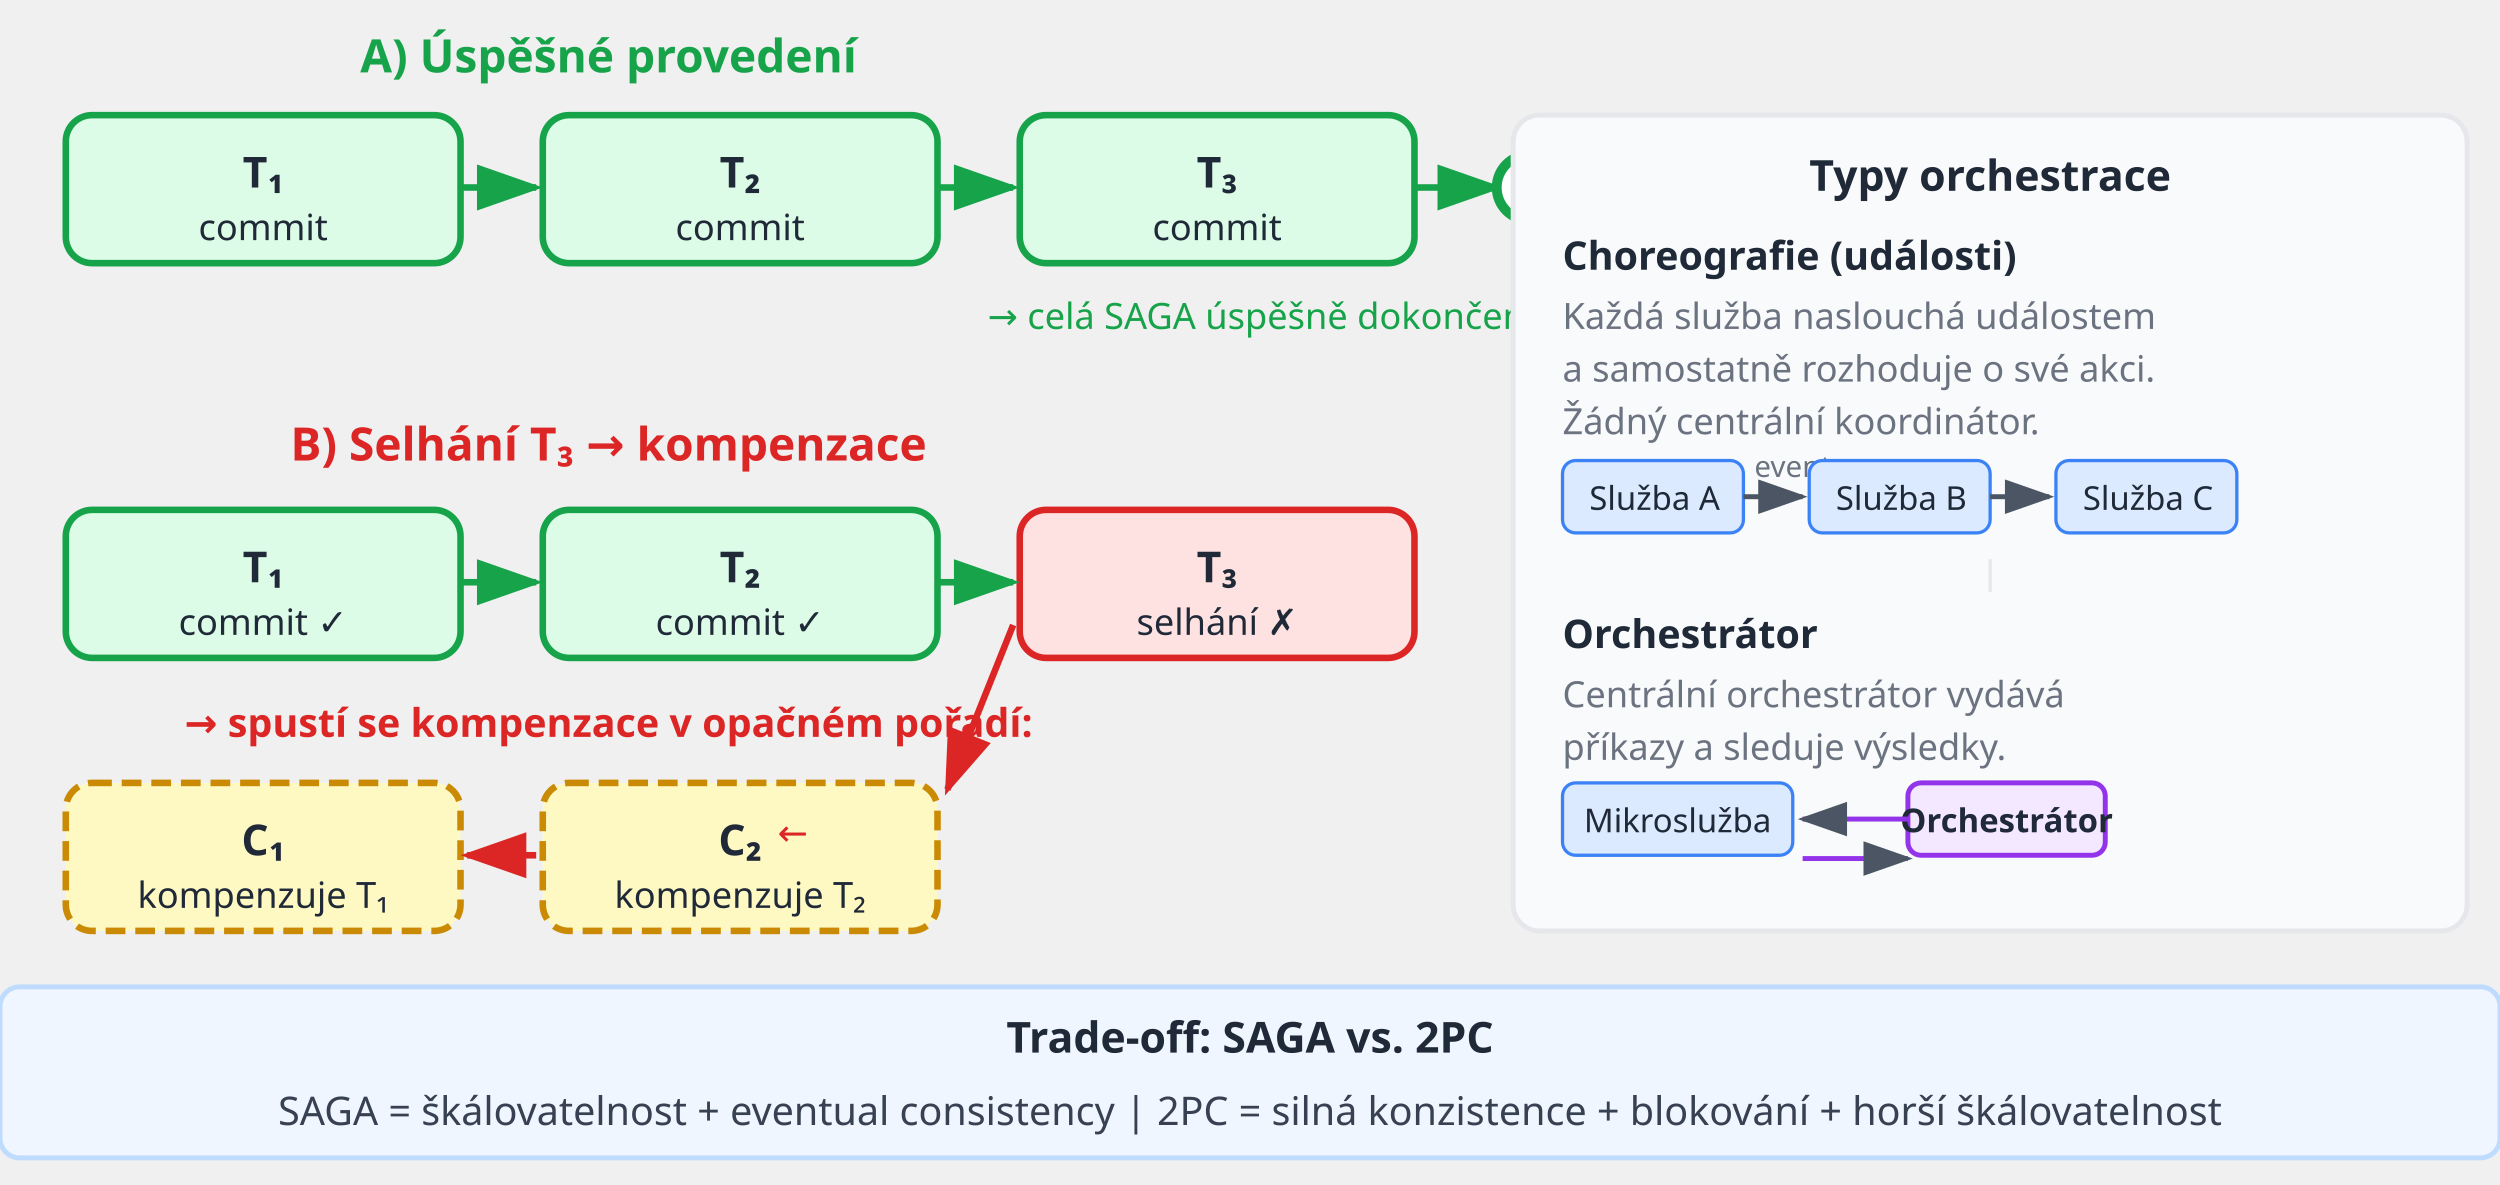
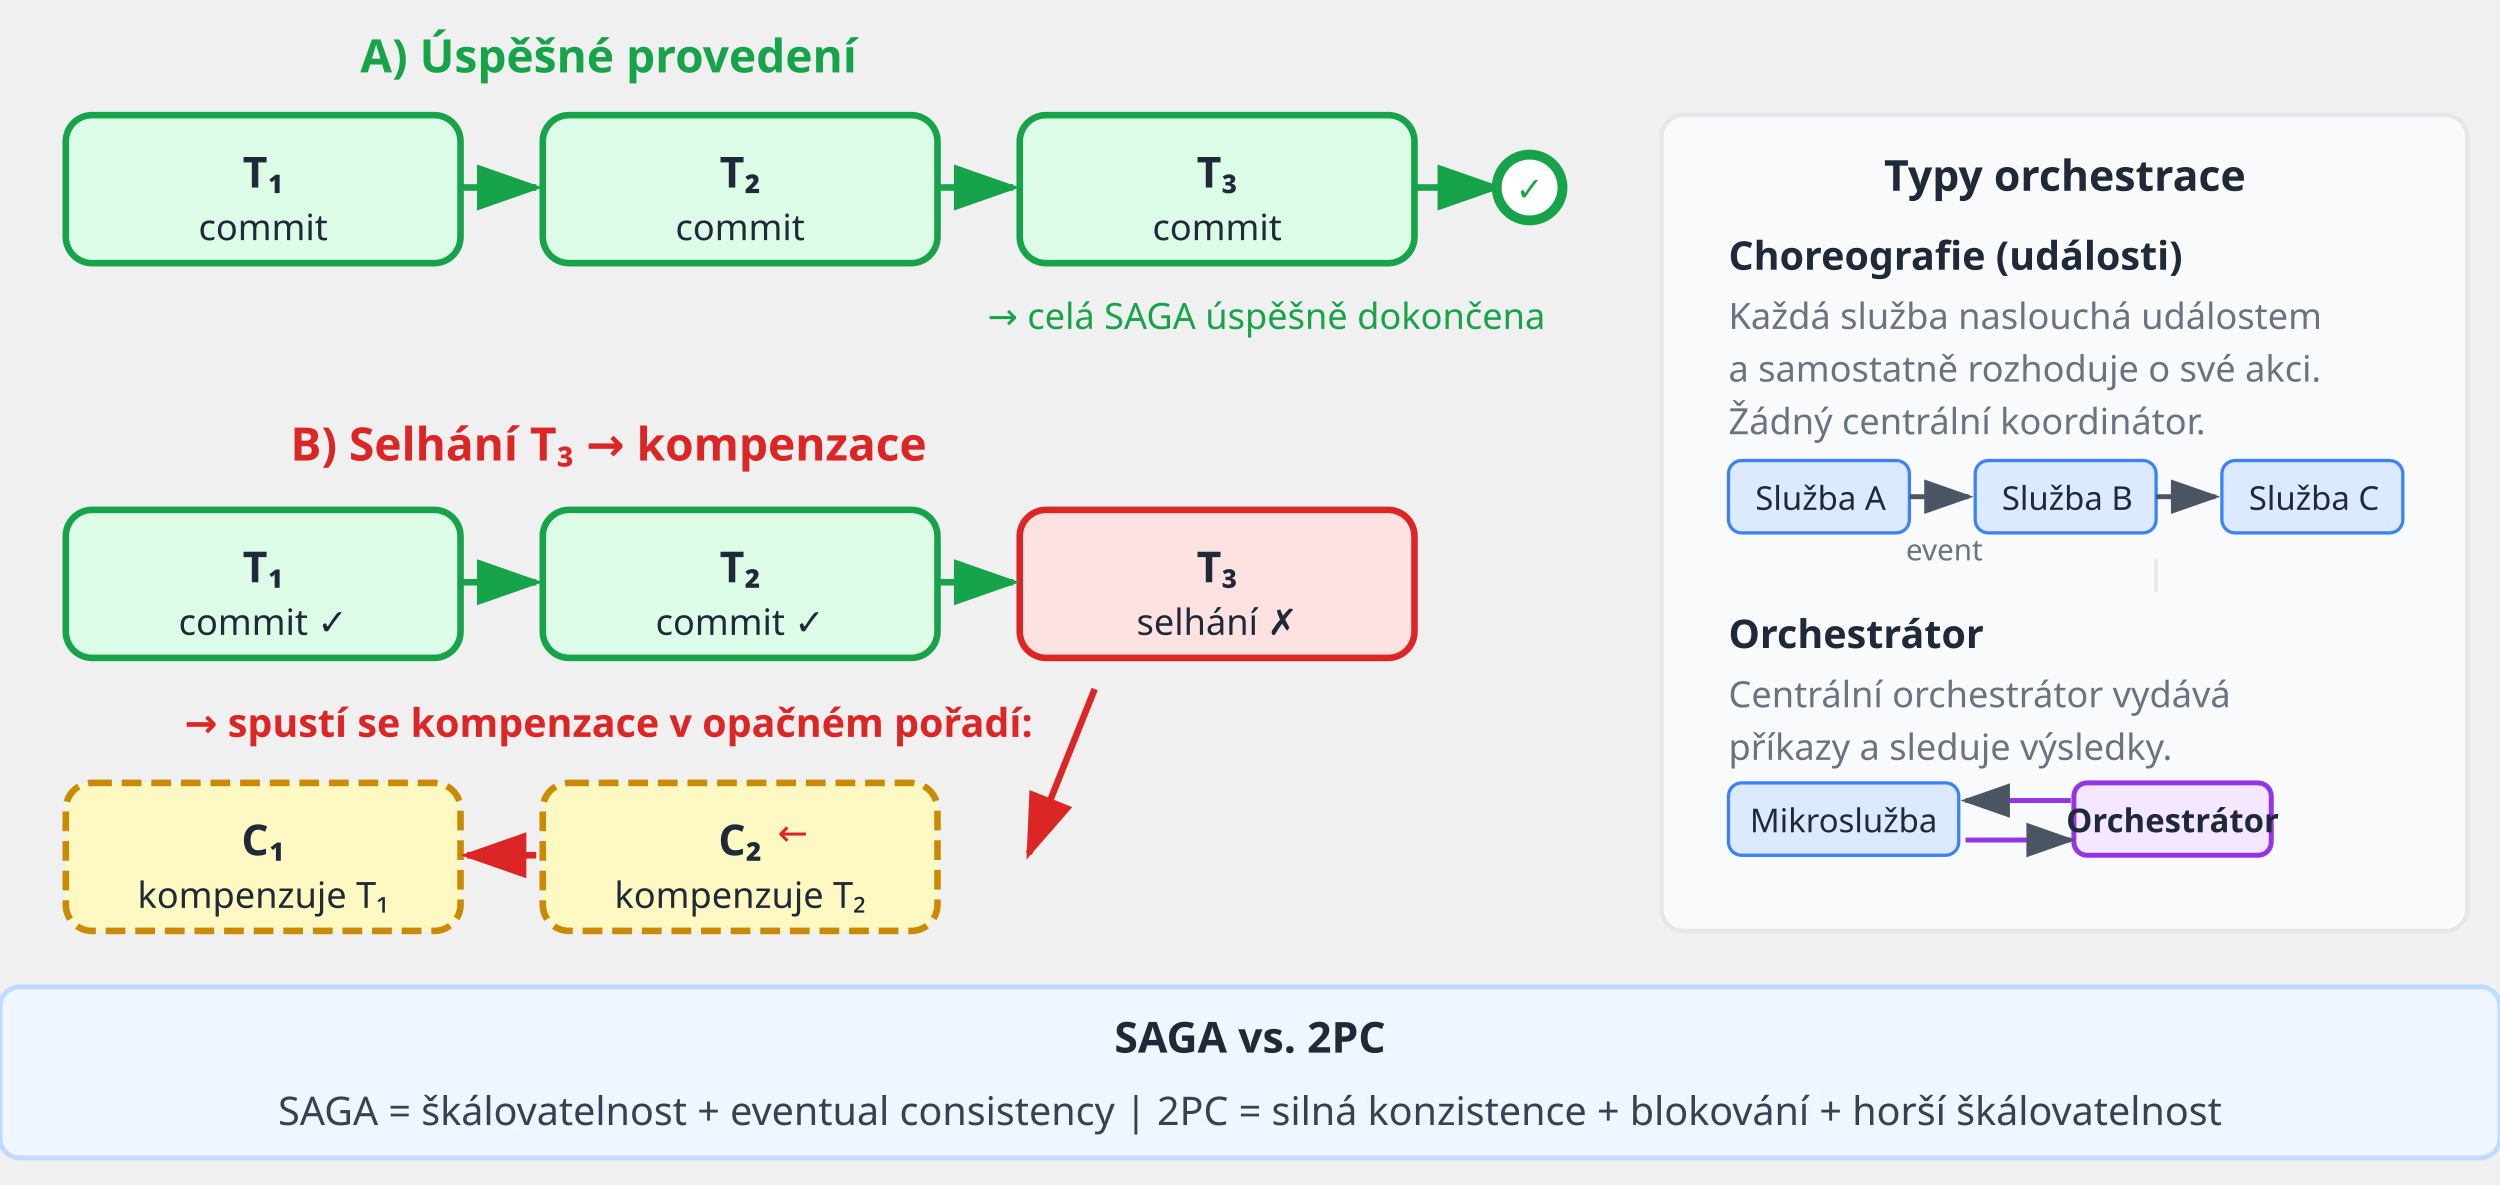
- <svg xmlns="http://www.w3.org/2000/svg" viewBox="0 0 760 360" width="760" height="360" font-family="sans-serif" font-size="13" fill="#1f2937">
-   <defs>
+ <svg xmlns="http://www.w3.org/2000/svg" viewBox="0 0 760 360" width="760" height="360" font-family="sans-serif" font-size="13" fill="#1f2937" version="1.1" id="svg145">
+   <defs id="defs11">
    <marker id="arr" markerWidth="10" markerHeight="7" refX="9" refY="3.5" orient="auto">
-       <polygon points="0 0, 10 3.5, 0 7" fill="#4b5563" />
+       <polygon points="0,7 0,0 10,3.5 " fill="#4b5563" id="polygon2" />
    </marker>
    <marker id="arr-g" markerWidth="10" markerHeight="7" refX="9" refY="3.5" orient="auto">
-       <polygon points="0 0, 10 3.5, 0 7" fill="#16a34a" />
+       <polygon points="0 0, 10 3.5, 0 7" fill="#16a34a" id="polygon5" />
    </marker>
    <marker id="arr-r" markerWidth="10" markerHeight="7" refX="9" refY="3.5" orient="auto">
-       <polygon points="0 0, 10 3.5, 0 7" fill="#dc2626" />
+       <polygon points="0 0, 10 3.5, 0 7" fill="#dc2626" id="polygon8" />
    </marker>
  </defs>
-   <text x="185" y="22" text-anchor="middle" font-weight="bold" font-size="14" fill="#16a34a">A) Úspěšné provedení</text>
-   <rect x="20" y="35" width="120" height="45" rx="8" fill="#dcfce7" stroke="#16a34a" stroke-width="2" />
-   <text x="80" y="57" text-anchor="middle" font-weight="bold">T₁</text>
-   <text x="80" y="73" text-anchor="middle" font-size="11">commit</text>
-   <rect x="165" y="35" width="120" height="45" rx="8" fill="#dcfce7" stroke="#16a34a" stroke-width="2" />
-   <text x="225" y="57" text-anchor="middle" font-weight="bold">T₂</text>
-   <text x="225" y="73" text-anchor="middle" font-size="11">commit</text>
-   <rect x="310" y="35" width="120" height="45" rx="8" fill="#dcfce7" stroke="#16a34a" stroke-width="2" />
-   <text x="370" y="57" text-anchor="middle" font-weight="bold">T₃</text>
-   <text x="370" y="73" text-anchor="middle" font-size="11">commit</text>
-   <line x1="140" y1="57" x2="163" y2="57" stroke="#16a34a" stroke-width="2" marker-end="url(#arr-g)" />
-   <line x1="285" y1="57" x2="308" y2="57" stroke="#16a64a" stroke-width="2" marker-end="url(#arr-g)" />
-   <line x1="430" y1="57" x2="455" y2="57" stroke="#16a34a" stroke-width="2" marker-end="url(#arr-g)" />
-   <circle cx="465" cy="57" r="10" fill="white" stroke="#16a34a" stroke-width="3" />
-   <text x="465" y="61" text-anchor="middle" font-size="10" fill="#16a34a">✓</text>
-   <text x="385" y="100" text-anchor="middle" font-size="11" fill="#16a34a">→ celá SAGA úspěšně dokončena</text>
-   <text x="185" y="140" text-anchor="middle" font-weight="bold" font-size="14" fill="#dc2626">B) Selhání T₃ → kompenzace</text>
-   <rect x="20" y="155" width="120" height="45" rx="8" fill="#dcfce7" stroke="#16a34a" stroke-width="2" />
-   <text x="80" y="177" text-anchor="middle" font-weight="bold">T₁</text>
-   <text x="80" y="193" text-anchor="middle" font-size="11">commit ✓</text>
-   <rect x="165" y="155" width="120" height="45" rx="8" fill="#dcfce7" stroke="#16a34a" stroke-width="2" />
-   <text x="225" y="177" text-anchor="middle" font-weight="bold">T₂</text>
-   <text x="225" y="193" text-anchor="middle" font-size="11">commit ✓</text>
-   <rect x="310" y="155" width="120" height="45" rx="8" fill="#fee2e2" stroke="#dc2626" stroke-width="2" />
-   <text x="370" y="177" text-anchor="middle" font-weight="bold">T₃</text>
-   <text x="370" y="193" text-anchor="middle" font-size="11">selhání ✗</text>
-   <line x1="140" y1="177" x2="163" y2="177" stroke="#16a34a" stroke-width="2" marker-end="url(#arr-g)" />
-   <line x1="285" y1="177" x2="308" y2="177" stroke="#16a34a" stroke-width="2" marker-end="url(#arr-g)" />
-   <text x="185" y="224" text-anchor="middle" font-size="12" fill="#dc2626" font-weight="bold">→ spustí se kompenzace v opačném pořadí:</text>
-   <rect x="165" y="238" width="120" height="45" rx="8" fill="#fef9c3" stroke="#ca8a04" stroke-width="2" stroke-dasharray="6,3" />
-   <text x="225" y="260" text-anchor="middle" font-weight="bold">C₂</text>
-   <text x="225" y="276" text-anchor="middle" font-size="11">kompenzuje T₂</text>
-   <rect x="20" y="238" width="120" height="45" rx="8" fill="#fef9c3" stroke="#ca8a04" stroke-width="2" stroke-dasharray="6,3" />
-   <text x="80" y="260" text-anchor="middle" font-weight="bold">C₁</text>
-   <text x="80" y="276" text-anchor="middle" font-size="11">kompenzuje T₁</text>
-   <line x1="308" y1="190" x2="288" y2="240" stroke="#dc2626" stroke-width="2" marker-end="url(#arr-r)" />
-   <line x1="163" y1="260" x2="142" y2="260" stroke="#dc2626" stroke-width="2" marker-end="url(#arr-r)" />
-   <text x="241" y="257" text-anchor="middle" font-size="11" fill="#dc2626">←</text>
-   <rect x="460" y="35" width="290" height="248" rx="8" fill="#f9fafb" stroke="#e5e7eb" stroke-width="1.5" />
-   <text x="605" y="58" text-anchor="middle" font-weight="bold" font-size="13">Typy orchestrace</text>
-   <text x="475" y="82" font-weight="bold" font-size="12">Choreografie (události)</text>
-   <text x="475" y="100" font-size="11" fill="#6b7280">Každá služba naslouchá událostem</text>
-   <text x="475" y="116" font-size="11" fill="#6b7280">a samostatně rozhoduje o své akci.</text>
-   <text x="475" y="132" font-size="11" fill="#6b7280">Žádný centrální koordinátor.</text>
-   <rect x="475" y="140" width="55" height="22" rx="4" fill="#dbeafe" stroke="#3b82f6" stroke-width="1" />
-   <text x="503" y="155" text-anchor="middle" font-size="10">Služba A</text>
-   <line x1="530" y1="151" x2="548" y2="151" stroke="#4b5563" stroke-width="1.5" marker-end="url(#arr)" />
-   <text x="545" y="145" text-anchor="middle" font-size="9" fill="#6b7280">event</text>
-   <rect x="550" y="140" width="55" height="22" rx="4" fill="#dbeafe" stroke="#3b82f6" stroke-width="1" />
-   <text x="578" y="155" text-anchor="middle" font-size="10">Služba B</text>
-   <line x1="605" y1="151" x2="623" y2="151" stroke="#4b5563" stroke-width="1.5" marker-end="url(#arr)" />
-   <rect x="625" y="140" width="55" height="22" rx="4" fill="#dbeafe" stroke="#3b82f6" stroke-width="1" />
-   <text x="653" y="155" text-anchor="middle" font-size="10">Služba C</text>
-   <line x1="605" y1="170" x2="605" y2="180" stroke="#e5e7eb" stroke-width="1" />
-   <text x="475" y="197" font-weight="bold" font-size="12">Orchestrátor</text>
-   <text x="475" y="215" font-size="11" fill="#6b7280">Centrální orchestrátor vydává</text>
-   <text x="475" y="231" font-size="11" fill="#6b7280">příkazy a sleduje výsledky.</text>
-   <rect x="580" y="238" width="60" height="22" rx="4" fill="#f3e8ff" stroke="#9333ea" stroke-width="1.5" />
-   <text x="610" y="253" text-anchor="middle" font-size="10" font-weight="bold">Orchestrátor</text>
-   <line x1="580" y1="249" x2="548" y2="249" stroke="#9333ea" stroke-width="1.5" marker-end="url(#arr)" />
-   <rect x="475" y="238" width="70" height="22" rx="4" fill="#dbeafe" stroke="#3b82f6" stroke-width="1" />
-   <text x="510" y="253" text-anchor="middle" font-size="10">Mikroslužba</text>
-   <line x1="548" y1="261" x2="580" y2="261" stroke="#9333ea" stroke-width="1.5" marker-end="url(#arr)" />
-   <rect x="0" y="300" width="760" height="52" rx="6" fill="#eff6ff" stroke="#bfdbfe" stroke-width="1.5" />
-   <text x="380" y="320" text-anchor="middle" font-weight="bold" font-size="13">Trade-off: SAGA vs. 2PC</text>
-   <text x="380" y="342" text-anchor="middle" font-size="12" fill="#374151">SAGA = škálovatelnost + eventual consistency | 2PC = silná konzistence + blokování + horší škálovatelnost</text>
+   <text x="185" y="22" text-anchor="middle" font-weight="bold" font-size="14" fill="#16a34a" id="text13">A) Úspěšné provedení</text>
+   <rect x="20" y="35" width="120" height="45" rx="8" fill="#dcfce7" stroke="#16a34a" stroke-width="2" id="rect15" />
+   <text x="80" y="57" text-anchor="middle" font-weight="bold" id="text17">T₁</text>
+   <text x="80" y="73" text-anchor="middle" font-size="11" id="text19">commit</text>
+   <rect x="165" y="35" width="120" height="45" rx="8" fill="#dcfce7" stroke="#16a34a" stroke-width="2" id="rect21" />
+   <text x="225" y="57" text-anchor="middle" font-weight="bold" id="text23">T₂</text>
+   <text x="225" y="73" text-anchor="middle" font-size="11" id="text25">commit</text>
+   <rect x="310" y="35" width="120" height="45" rx="8" fill="#dcfce7" stroke="#16a34a" stroke-width="2" id="rect27" />
+   <text x="370" y="57" text-anchor="middle" font-weight="bold" id="text29">T₃</text>
+   <text x="370" y="73" text-anchor="middle" font-size="11" id="text31">commit</text>
+   <line x1="140" y1="57" x2="163" y2="57" stroke="#16a34a" stroke-width="2" marker-end="url(#arr-g)" id="line33" />
+   <line x1="285" y1="57" x2="308" y2="57" stroke="#16a64a" stroke-width="2" marker-end="url(#arr-g)" id="line35" />
+   <line x1="430" y1="57" x2="455" y2="57" stroke="#16a34a" stroke-width="2" marker-end="url(#arr-g)" id="line37" />
+   <circle cx="465" cy="57" r="10" fill="white" stroke="#16a34a" stroke-width="3" id="circle39" />
+   <text x="465" y="61" text-anchor="middle" font-size="10" fill="#16a34a" id="text41">✓</text>
+   <text x="385" y="100" text-anchor="middle" font-size="11" fill="#16a34a" id="text43">→ celá SAGA úspěšně dokončena</text>
+   <text x="185" y="140" text-anchor="middle" font-weight="bold" font-size="14" fill="#dc2626" id="text45">B) Selhání T₃ → kompenzace</text>
+   <rect x="20" y="155" width="120" height="45" rx="8" fill="#dcfce7" stroke="#16a34a" stroke-width="2" id="rect47" />
+   <text x="80" y="177" text-anchor="middle" font-weight="bold" id="text49">T₁</text>
+   <text x="80" y="193" text-anchor="middle" font-size="11" id="text51">commit ✓</text>
+   <rect x="165" y="155" width="120" height="45" rx="8" fill="#dcfce7" stroke="#16a34a" stroke-width="2" id="rect53" />
+   <text x="225" y="177" text-anchor="middle" font-weight="bold" id="text55">T₂</text>
+   <text x="225" y="193" text-anchor="middle" font-size="11" id="text57">commit ✓</text>
+   <rect x="310" y="155" width="120" height="45" rx="8" fill="#fee2e2" stroke="#dc2626" stroke-width="2" id="rect59" />
+   <text x="370" y="177" text-anchor="middle" font-weight="bold" id="text61">T₃</text>
+   <text x="370" y="193" text-anchor="middle" font-size="11" id="text63">selhání ✗</text>
+   <line x1="140" y1="177" x2="163" y2="177" stroke="#16a34a" stroke-width="2" marker-end="url(#arr-g)" id="line65" />
+   <line x1="285" y1="177" x2="308" y2="177" stroke="#16a34a" stroke-width="2" marker-end="url(#arr-g)" id="line67" />
+   <text x="185" y="224" text-anchor="middle" font-size="12" fill="#dc2626" font-weight="bold" id="text69">→ spustí se kompenzace v opačném pořadí:</text>
+   <rect x="165" y="238" width="120" height="45" rx="8" fill="#fef9c3" stroke="#ca8a04" stroke-width="2" stroke-dasharray="6,3" id="rect71" />
+   <text x="225" y="260" text-anchor="middle" font-weight="bold" id="text73">C₂</text>
+   <text x="225" y="276" text-anchor="middle" font-size="11" id="text75">kompenzuje T₂</text>
+   <rect x="20" y="238" width="120" height="45" rx="8" fill="#fef9c3" stroke="#ca8a04" stroke-width="2" stroke-dasharray="6,3" id="rect77" />
+   <text x="80" y="260" text-anchor="middle" font-weight="bold" id="text79">C₁</text>
+   <text x="80" y="276" text-anchor="middle" font-size="11" id="text81">kompenzuje T₁</text>
+   <line x1="332.787" y1="209.476" x2="312.787" y2="259.476" stroke="#dc2626" stroke-width="2" marker-end="url(#arr-r)" id="line83" />
+   <line x1="163" y1="260" x2="142" y2="260" stroke="#dc2626" stroke-width="2" marker-end="url(#arr-r)" id="line85" />
+   <text x="241" y="257" text-anchor="middle" font-size="11" fill="#dc2626" id="text87">←</text>
+   <rect x="505.088" y="34.939" width="244.972" height="248.121" rx="6.758" fill="#f9fafb" stroke="#e5e7eb" stroke-width="1.379" id="rect89" />
+   <text x="627.723" y="58" text-anchor="middle" font-weight="bold" font-size="13px" id="text91">Typy orchestrace</text>
+   <text x="525.46" y="82" font-weight="bold" font-size="12px" id="text93">Choreografie (události)</text>
+   <text x="525.46" y="100" font-size="11px" fill="#6b7280" id="text95">Každá služba naslouchá událostem</text>
+   <text x="525.46" y="116" font-size="11px" fill="#6b7280" id="text97">a samostatně rozhoduje o své akci.</text>
+   <text x="525.46" y="132" font-size="11px" fill="#6b7280" id="text99">Žádný centrální koordinátor.</text>
+   <rect x="525.46" y="140" width="55" height="22" rx="4" fill="#dbeafe" stroke="#3b82f6" stroke-width="1" id="rect101" />
+   <text x="553.46" y="155" text-anchor="middle" font-size="10px" id="text103">Služba A</text>
+   <line x1="580.46" y1="151" x2="598.46" y2="151" stroke="#4b5563" stroke-width="1.5" marker-end="url(#arr)" id="line105" />
+   <text x="591.078" y="170.352" text-anchor="middle" font-size="9px" fill="#6b7280" id="text107">event</text>
+   <rect x="600.46" y="140" width="55" height="22" rx="4" fill="#dbeafe" stroke="#3b82f6" stroke-width="1" id="rect109" />
+   <text x="628.46" y="155" text-anchor="middle" font-size="10px" id="text111">Služba B</text>
+   <line x1="655.46" y1="151" x2="673.46" y2="151" stroke="#4b5563" stroke-width="1.5" marker-end="url(#arr)" id="line113" />
+   <rect x="675.46" y="140" width="55" height="22" rx="4" fill="#dbeafe" stroke="#3b82f6" stroke-width="1" id="rect115" />
+   <text x="703.46" y="155" text-anchor="middle" font-size="10px" id="text117">Služba C</text>
+   <line x1="655.46" y1="170" x2="655.46" y2="180" stroke="#e5e7eb" stroke-width="1" id="line119" />
+   <text x="525.46" y="197" font-weight="bold" font-size="12px" id="text121">Orchestrátor</text>
+   <text x="525.46" y="215" font-size="11px" fill="#6b7280" id="text123">Centrální orchestrátor vydává</text>
+   <text x="525.46" y="231" font-size="11px" fill="#6b7280" id="text125">příkazy a sleduje výsledky.</text>
+   <rect x="630.46" y="238" width="60" height="22" rx="4" fill="#f3e8ff" stroke="#9333ea" stroke-width="1.5" id="rect127" />
+   <text x="660.46" y="253" text-anchor="middle" font-size="10px" font-weight="bold" id="text129">Orchestrátor</text>
+   <line x1="629.521" y1="243.366" x2="597.521" y2="243.366" stroke="#9333ea" stroke-width="1.5" marker-end="url(#arr)" id="line131" />
+   <rect x="525.46" y="238" width="70" height="22" rx="4" fill="#dbeafe" stroke="#3b82f6" stroke-width="1" id="rect133" />
+   <text x="560.46" y="253" text-anchor="middle" font-size="10px" id="text135">Mikroslužba</text>
+   <line x1="597.521" y1="255.366" x2="629.521" y2="255.366" stroke="#9333ea" stroke-width="1.5" marker-end="url(#arr)" id="line137" />
+   <rect x="0" y="300" width="760" height="52" rx="6" fill="#eff6ff" stroke="#bfdbfe" stroke-width="1.5" id="rect139" />
+   <text x="380" y="320" text-anchor="middle" font-weight="bold" font-size="13" id="text141" style="-inkscape-font-specification:'sans-serif, Bold';font-family:sans-serif;font-weight:bold;font-style:normal;font-stretch:normal;font-variant:normal;font-size:13px;font-variant-ligatures:normal;font-variant-caps:normal;font-variant-numeric:normal;font-variant-east-asian:normal;text-anchor:middle">
+     <tspan id="tspan538">SAGA vs. 2PC</tspan>
+   </text>
+   <text x="380" y="342" text-anchor="middle" font-size="12" fill="#374151" id="text143">SAGA = škálovatelnost + eventual consistency | 2PC = silná konzistence + blokování + horší škálovatelnost</text>
</svg>
